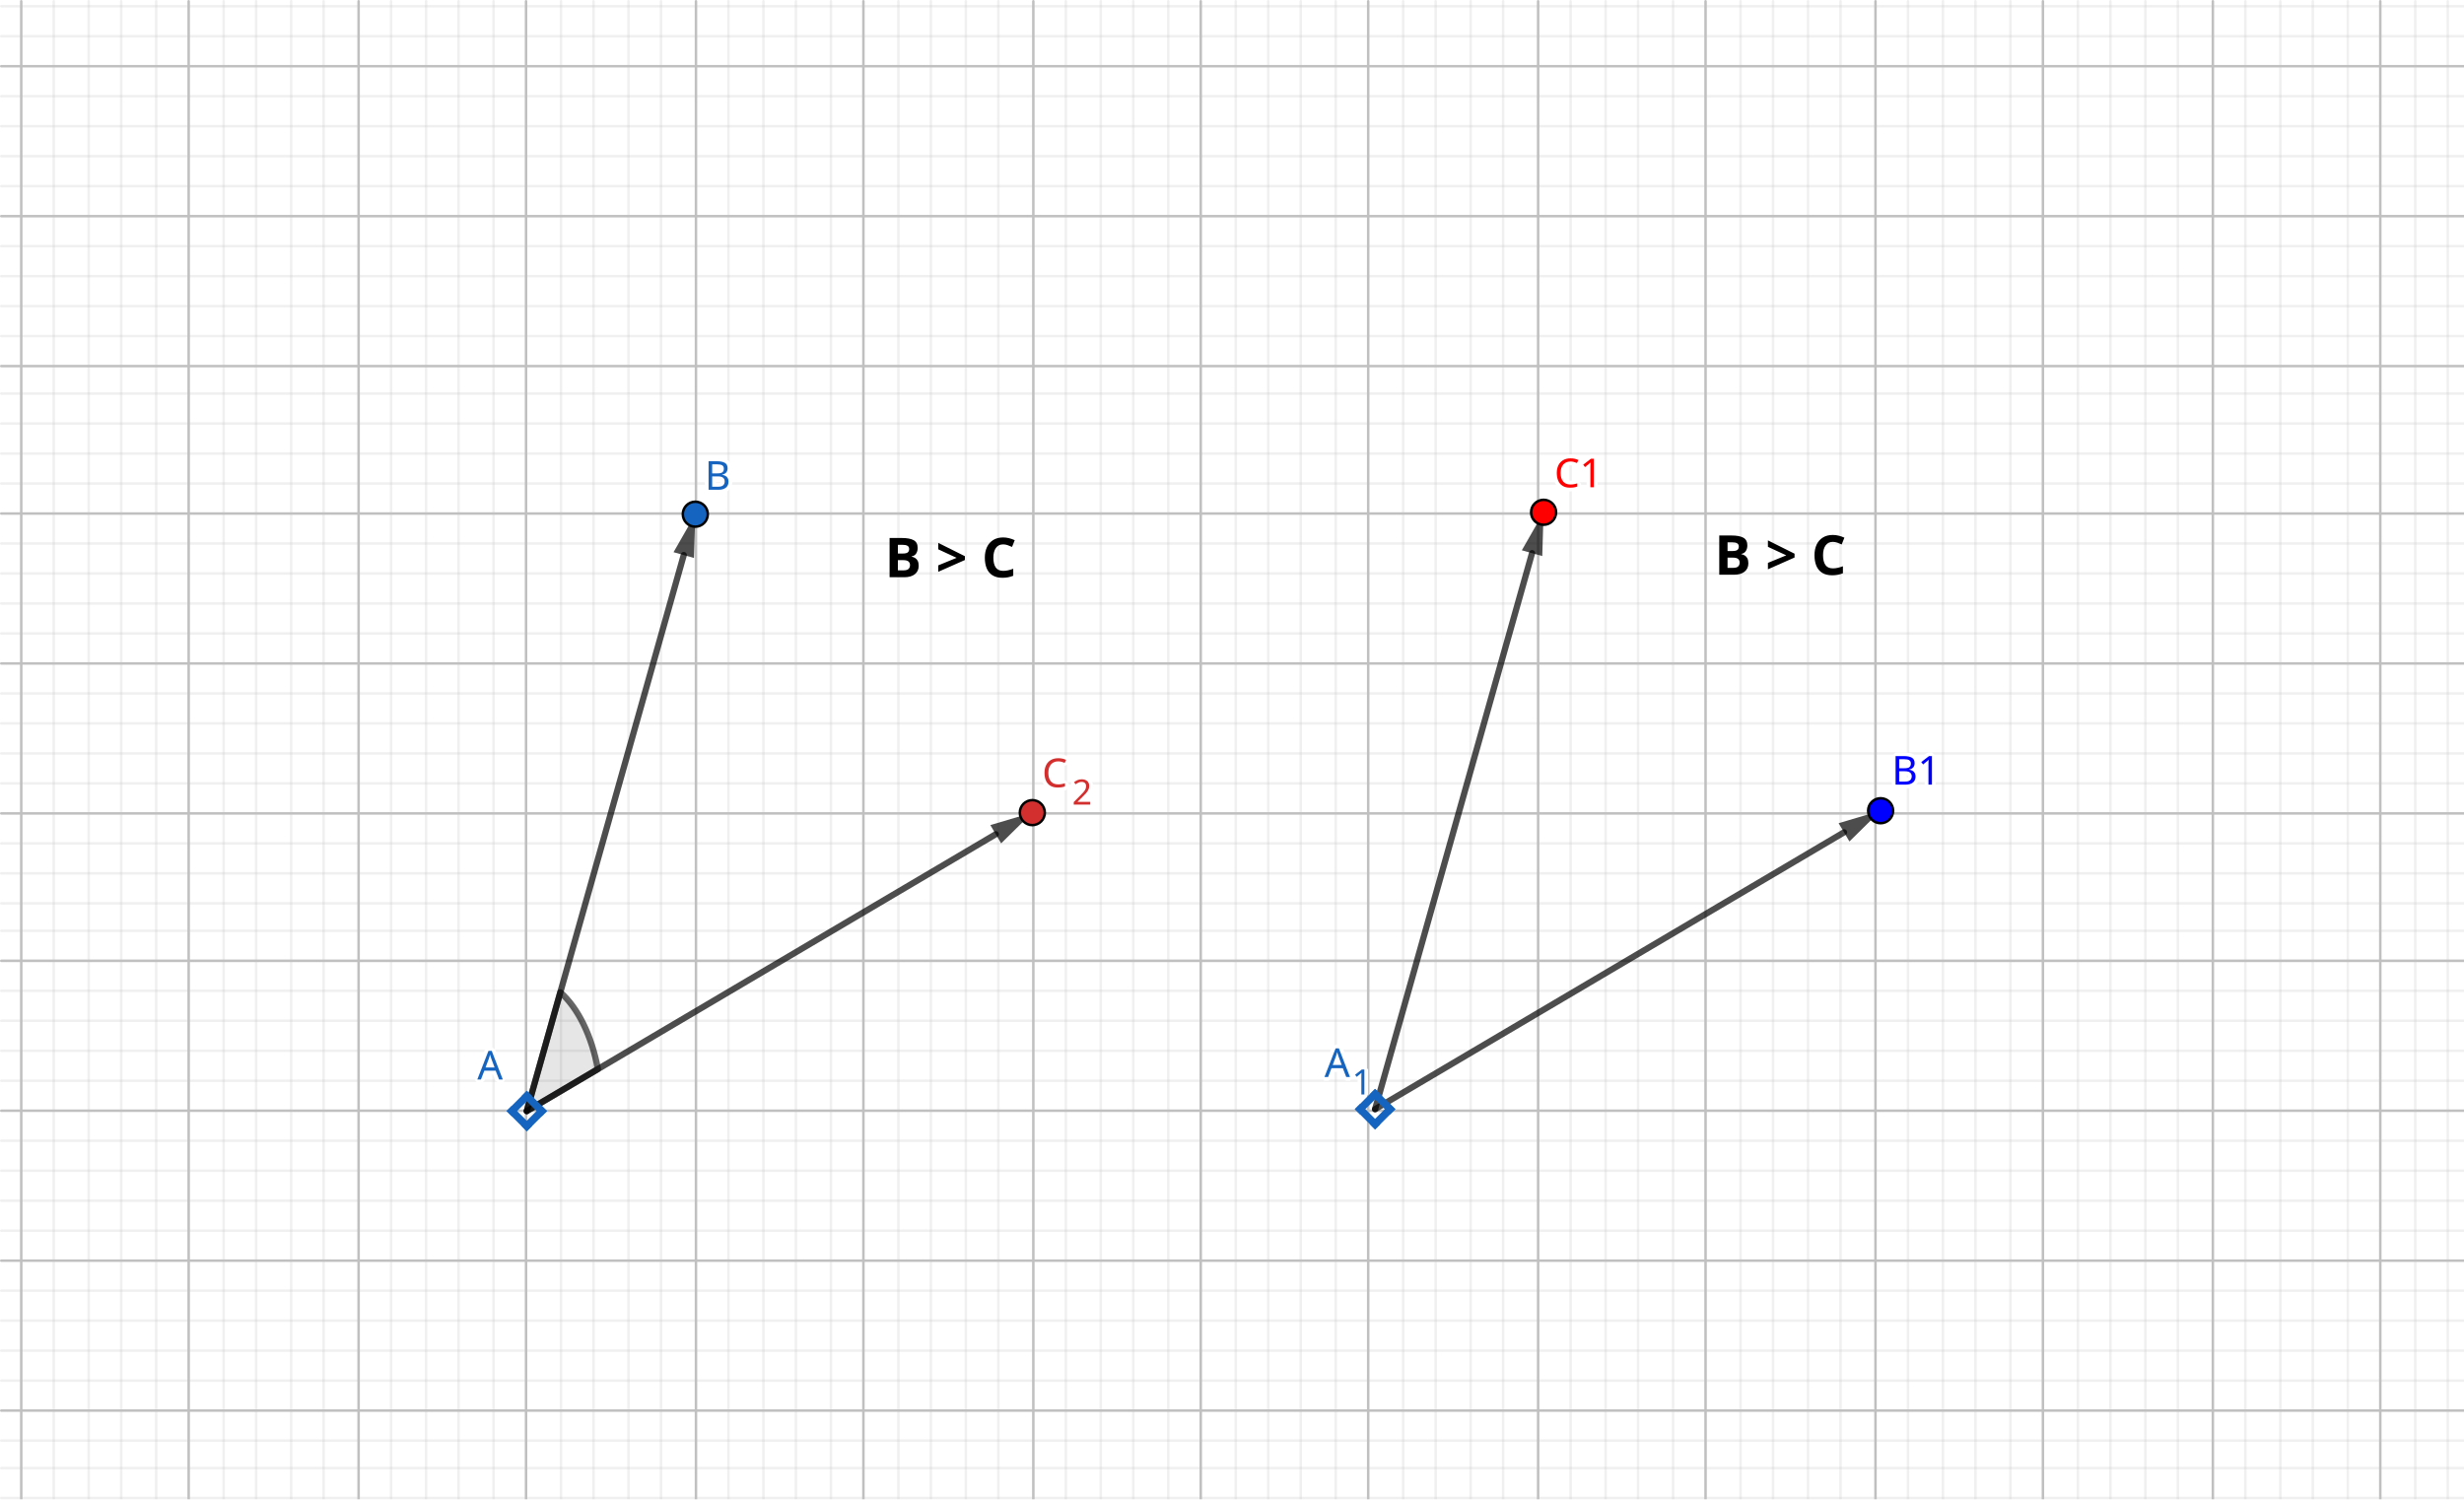
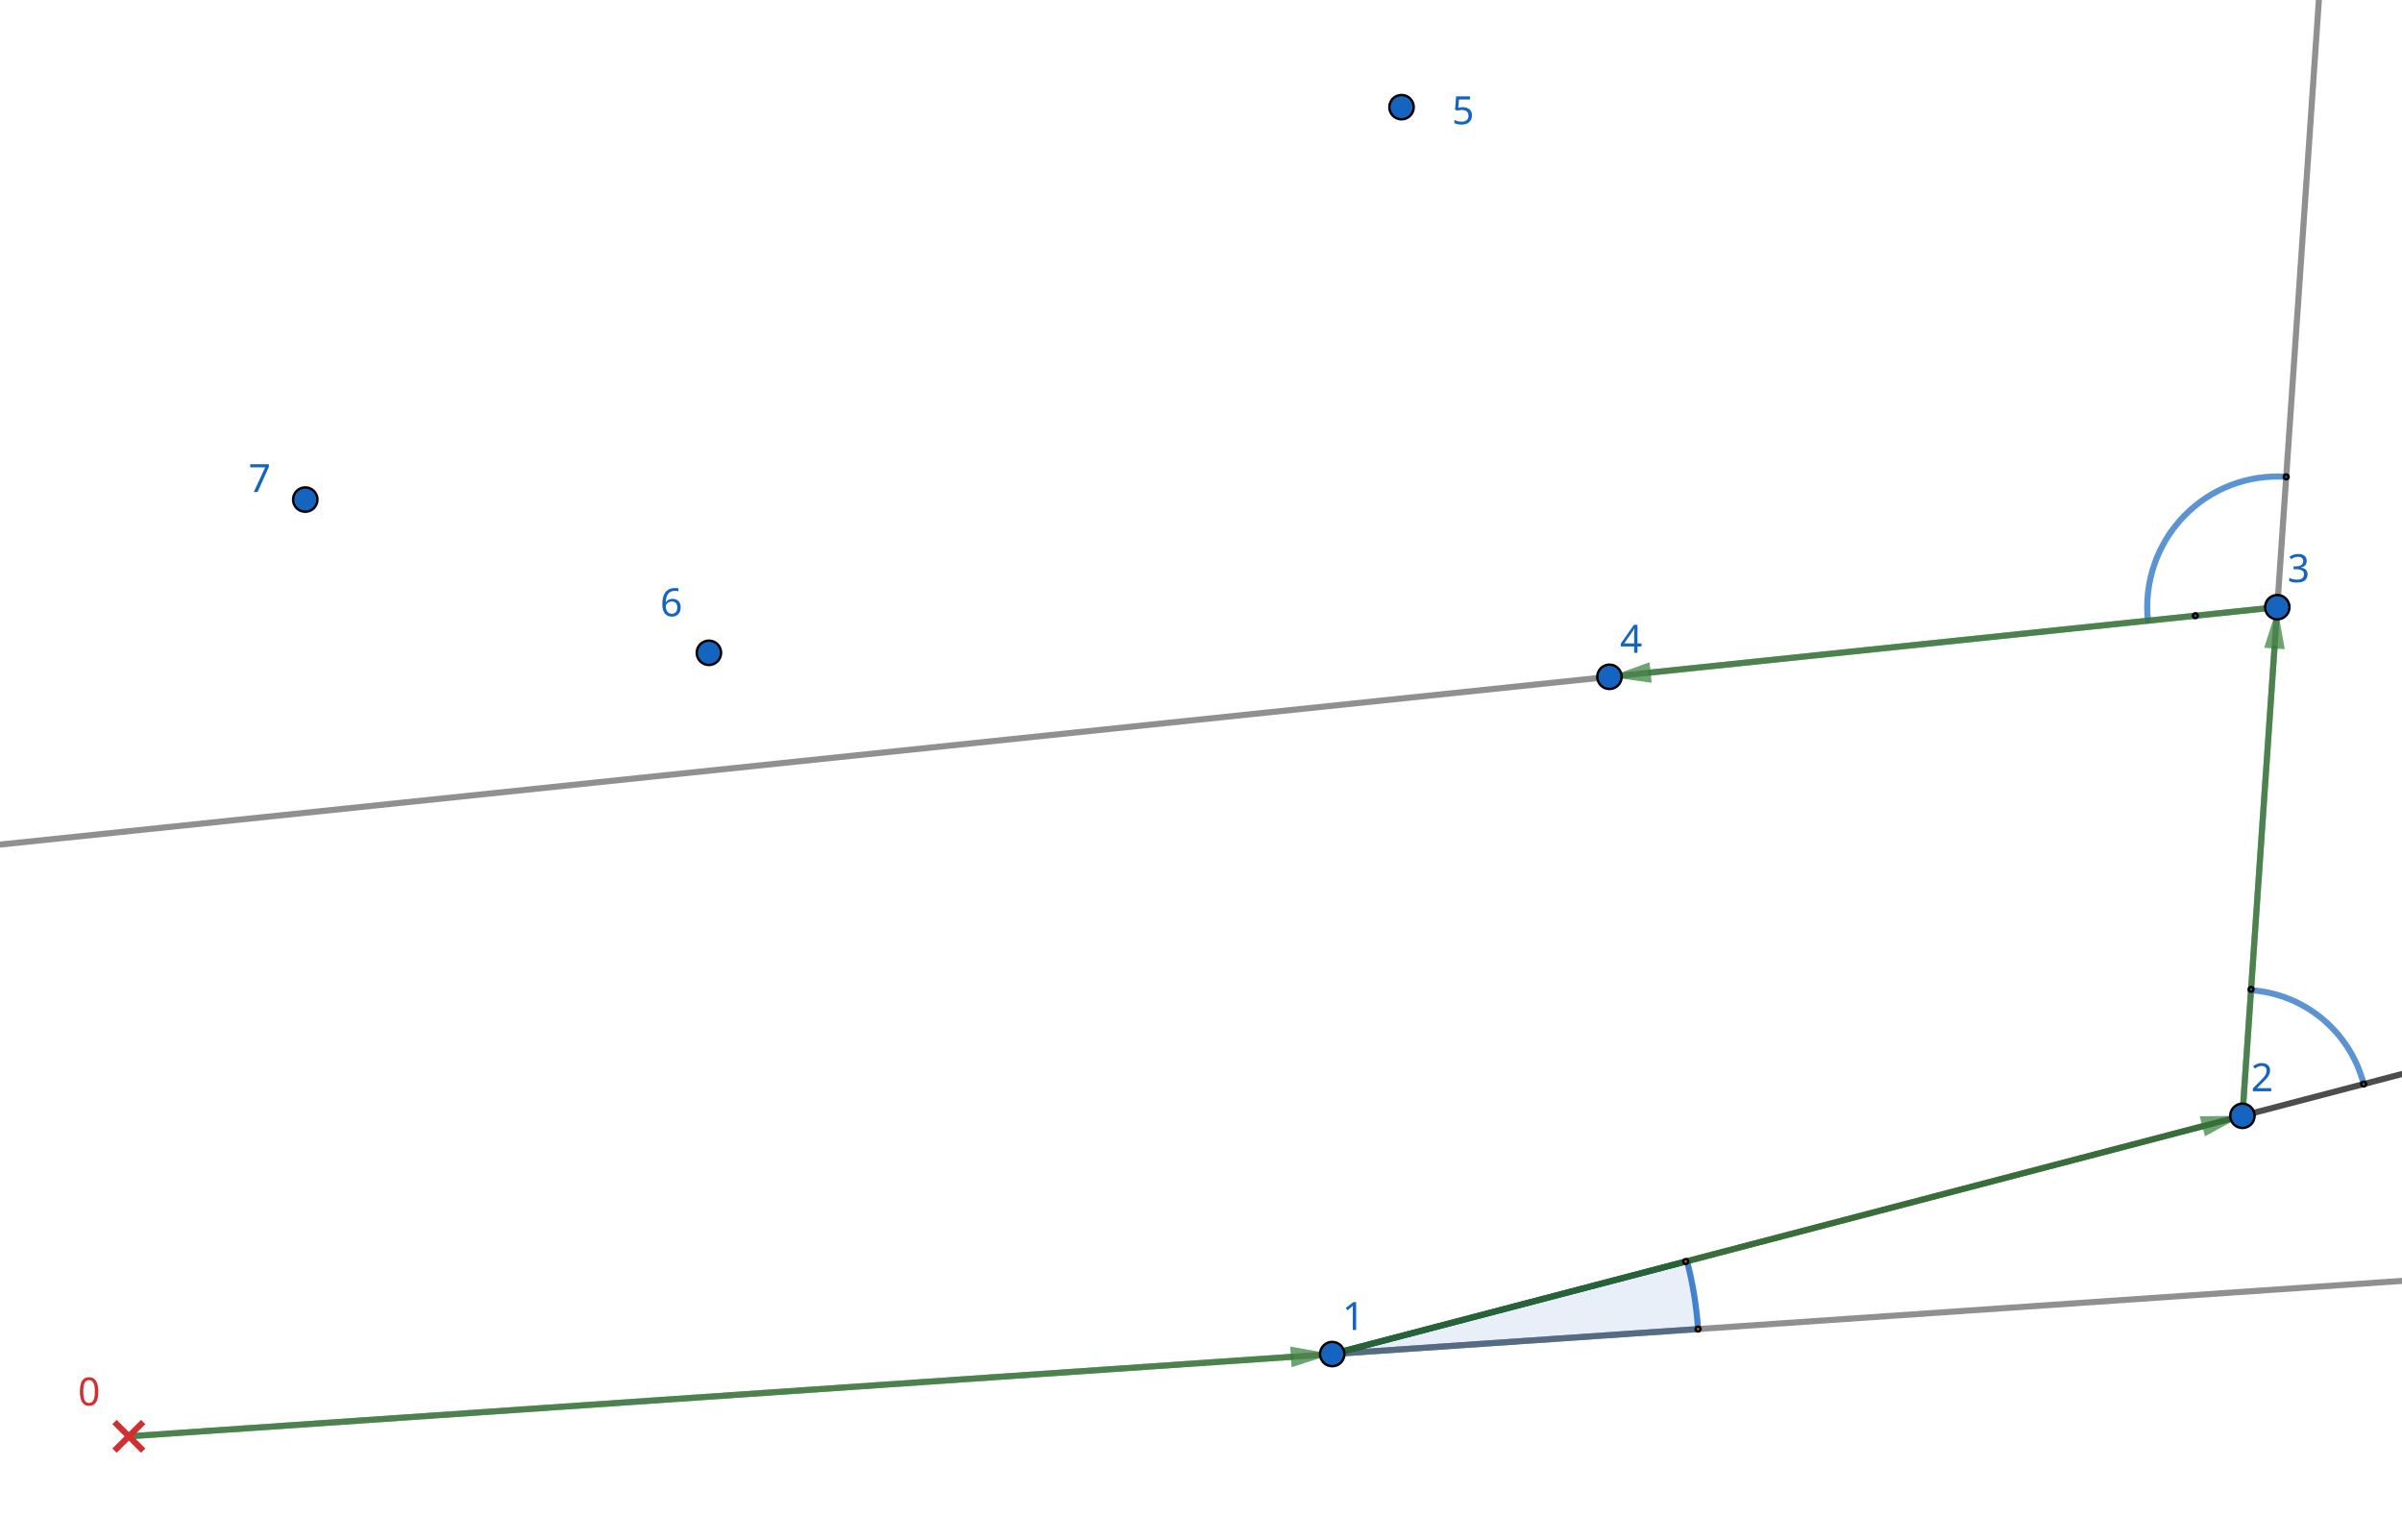
- <svg xmlns="http://www.w3.org/2000/svg" version="1.1" width="986" height="600">
+ <svg xmlns="http://www.w3.org/2000/svg" version="1.1" width="986" height="632">
  <defs>
-     <clipPath id="APGnhPbFeZDv">
-       <path fill="none" stroke="none" d=" M 0 0 L 986 0 L 986 600 L 0 600 L 0 0 Z" />
+     <clipPath id="RMoVTxirpdvO">
+       <path fill="none" stroke="none" d=" M 0 0 L 986 0 L 986 632 L 0 632 L 0 0 Z" />
    </clipPath>
  </defs>
-   <g transform="scale(1,1)" clip-path="url(#APGnhPbFeZDv)">
+   <g transform="scale(1,1)" clip-path="url(#RMoVTxirpdvO)">
    <g>
-       <rect fill="rgb(255,255,255)" stroke="none" x="0" y="0" width="986" height="600" fill-opacity="1" />
-       <path fill="none" stroke="rgb(192,192,192)" paint-order="fill stroke markers" d=" M 8.5 0.5 L 8.5 600.5 M 8.5 0.5 L 8.5 600.5 M 75.5 0.5 L 75.5 600.5 M 143.5 0.5 L 143.5 600.5 M 210.5 0.5 L 210.5 600.5 M 278.5 0.5 L 278.5 600.5 M 345.5 0.5 L 345.5 600.5 M 413.5 0.5 L 413.5 600.5 M 480.5 0.5 L 480.5 600.5 M 547.5 0.5 L 547.5 600.5 M 615.5 0.5 L 615.5 600.5 M 682.5 0.5 L 682.5 600.5 M 750.5 0.5 L 750.5 600.5 M 817.5 0.5 L 817.5 600.5 M 885.5 0.5 L 885.5 600.5 M 952.5 0.5 L 952.5 600.5" stroke-opacity="1" stroke-linecap="round" stroke-linejoin="round" stroke-miterlimit="10" />
-       <path fill="none" stroke="rgb(192,192,192)" paint-order="fill stroke markers" d=" M 21.5 0.5 L 21.5 600.5 M 35.5 0.5 L 35.5 600.5 M 48.5 0.5 L 48.5 600.5 M 62.5 0.5 L 62.5 600.5 M 89.5 0.5 L 89.5 600.5 M 102.5 0.5 L 102.5 600.5 M 116.5 0.5 L 116.5 600.5 M 129.5 0.5 L 129.5 600.5 M 156.5 0.5 L 156.5 600.5 M 170.5 0.5 L 170.5 600.5 M 183.5 0.5 L 183.5 600.5 M 197.5 0.5 L 197.5 600.5 M 224.5 0.5 L 224.5 600.5 M 237.5 0.5 L 237.5 600.5 M 251.5 0.5 L 251.5 600.5 M 264.5 0.5 L 264.5 600.5 M 291.5 0.5 L 291.5 600.5 M 305.5 0.5 L 305.5 600.5 M 318.5 0.5 L 318.5 600.5 M 332.5 0.5 L 332.5 600.5 M 359.5 0.5 L 359.5 600.5 M 372.5 0.5 L 372.5 600.5 M 386.5 0.5 L 386.5 600.5 M 399.5 0.5 L 399.5 600.5 M 426.5 0.5 L 426.5 600.5 M 440.5 0.5 L 440.5 600.5 M 453.5 0.5 L 453.5 600.5 M 467.5 0.5 L 467.5 600.5 M 494.5 0.5 L 494.5 600.5 M 507.5 0.5 L 507.5 600.5 M 520.5 0.5 L 520.5 600.5 M 534.5 0.5 L 534.5 600.5 M 561.5 0.5 L 561.5 600.5 M 574.5 0.5 L 574.5 600.5 M 588.5 0.5 L 588.5 600.5 M 601.5 0.5 L 601.5 600.5 M 628.5 0.5 L 628.5 600.5 M 642.5 0.5 L 642.5 600.5 M 655.5 0.5 L 655.5 600.5 M 669.5 0.5 L 669.5 600.5 M 696.5 0.5 L 696.5 600.5 M 709.5 0.5 L 709.5 600.5 M 723.5 0.5 L 723.5 600.5 M 736.5 0.5 L 736.5 600.5 M 763.5 0.5 L 763.5 600.5 M 777.5 0.5 L 777.5 600.5 M 790.5 0.5 L 790.5 600.5 M 804.5 0.5 L 804.5 600.5 M 831.5 0.5 L 831.5 600.5 M 844.5 0.5 L 844.5 600.5 M 858.5 0.5 L 858.5 600.5 M 871.5 0.5 L 871.5 600.5 M 898.5 0.5 L 898.5 600.5 M 912.5 0.5 L 912.5 600.5 M 925.5 0.5 L 925.5 600.5 M 939.5 0.5 L 939.5 600.5 M 966.5 0.5 L 966.5 600.5 M 979.5 0.5 L 979.5 600.5" stroke-opacity="0.235" stroke-linecap="round" stroke-linejoin="round" stroke-miterlimit="10" />
-       <path fill="none" stroke="rgb(192,192,192)" paint-order="fill stroke markers" d=" M 0.5 26.5 L 986.5 26.5 M 0.5 26.5 L 986.5 26.5 M 0.5 86.5 L 986.5 86.5 M 0.5 146.5 L 986.5 146.5 M 0.5 205.5 L 986.5 205.5 M 0.5 265.5 L 986.5 265.5 M 0.5 325.5 L 986.5 325.5 M 0.5 384.5 L 986.5 384.5 M 0.5 444.5 L 986.5 444.5 M 0.5 504.5 L 986.5 504.5 M 0.5 564.5 L 986.5 564.5" stroke-opacity="1" stroke-linecap="round" stroke-linejoin="round" stroke-miterlimit="10" />
-       <path fill="none" stroke="rgb(192,192,192)" paint-order="fill stroke markers" d=" M 0.5 2.5 L 986.5 2.5 M 0.5 2.5 L 986.5 2.5 M 0.5 14.5 L 986.5 14.5 M 0.5 38.5 L 986.5 38.5 M 0.5 50.5 L 986.5 50.5 M 0.5 62.5 L 986.5 62.5 M 0.5 74.5 L 986.5 74.5 M 0.5 98.5 L 986.5 98.5 M 0.5 110.5 L 986.5 110.5 M 0.5 122.5 L 986.5 122.5 M 0.5 134.5 L 986.5 134.5 M 0.5 157.5 L 986.5 157.5 M 0.5 169.5 L 986.5 169.5 M 0.5 181.5 L 986.5 181.5 M 0.5 193.5 L 986.5 193.5 M 0.5 217.5 L 986.5 217.5 M 0.5 229.5 L 986.5 229.5 M 0.5 241.5 L 986.5 241.5 M 0.5 253.5 L 986.5 253.5 M 0.5 277.5 L 986.5 277.5 M 0.5 289.5 L 986.5 289.5 M 0.5 301.5 L 986.5 301.5 M 0.5 313.5 L 986.5 313.5 M 0.5 337.5 L 986.5 337.5 M 0.5 349.5 L 986.5 349.5 M 0.5 361.5 L 986.5 361.5 M 0.5 372.5 L 986.5 372.5 M 0.5 396.5 L 986.5 396.5 M 0.5 408.5 L 986.5 408.5 M 0.5 420.5 L 986.5 420.5 M 0.5 432.5 L 986.5 432.5 M 0.5 456.5 L 986.5 456.5 M 0.5 468.5 L 986.5 468.5 M 0.5 480.5 L 986.5 480.5 M 0.5 492.5 L 986.5 492.5 M 0.5 516.5 L 986.5 516.5 M 0.5 528.5 L 986.5 528.5 M 0.5 540.5 L 986.5 540.5 M 0.5 552.5 L 986.5 552.5 M 0.5 576.5 L 986.5 576.5 M 0.5 587.5 L 986.5 587.5 M 0.5 599.5 L 986.5 599.5" stroke-opacity="0.235" stroke-linecap="round" stroke-linejoin="round" stroke-miterlimit="10" />
-       <path fill="rgb(0,0,0)" stroke="none" paint-order="stroke fill markers" d=" M 239.262 427.828 C 236.746 414.459 231.334 403.408 224.218 397.106 L 210.801 444.63 Z" fill-opacity="0.098" />
-       <path fill="none" stroke="rgb(0,0,0)" paint-order="fill stroke markers" d=" M 239.262 427.828 C 236.746 414.459 231.334 403.408 224.218 397.106 L 210.801 444.63 Z" stroke-opacity="0.6" stroke-linecap="round" stroke-linejoin="round" stroke-miterlimit="10" stroke-width="2.5" />
-       <path fill="none" stroke="rgb(0,0,0)" paint-order="fill stroke markers" d=" M 210.801 444.63 L 273.615 222.131" stroke-opacity="0.698" stroke-linecap="round" stroke-linejoin="round" stroke-miterlimit="10" stroke-width="2.5" />
-       <path fill="rgb(0,0,0)" stroke="none" paint-order="stroke fill markers" fill-rule="evenodd" d=" M 278.234 205.771 L 277.705 223.286 L 269.525 220.977 Z" fill-opacity="0.698" />
-       <path fill="none" stroke="rgb(0,0,0)" paint-order="fill stroke markers" d=" M 210.801 444.63 L 398.459 333.843" stroke-opacity="0.698" stroke-linecap="round" stroke-linejoin="round" stroke-miterlimit="10" stroke-width="2.5" />
-       <path fill="rgb(0,0,0)" stroke="none" paint-order="stroke fill markers" fill-rule="evenodd" d=" M 413.099 325.2 L 400.62 337.503 L 396.299 330.183 Z" fill-opacity="0.698" />
-       <path fill="none" stroke="rgb(0,0,0)" paint-order="fill stroke markers" d=" M 550.253 443.869 L 613.066 221.371" stroke-opacity="0.698" stroke-linecap="round" stroke-linejoin="round" stroke-miterlimit="10" stroke-width="2.5" />
-       <path fill="rgb(0,0,0)" stroke="none" paint-order="stroke fill markers" fill-rule="evenodd" d=" M 617.685 205.01 L 617.156 222.525 L 608.976 220.216 Z" fill-opacity="0.698" />
-       <path fill="none" stroke="rgb(0,0,0)" paint-order="fill stroke markers" d=" M 550.253 443.869 L 737.911 333.082" stroke-opacity="0.698" stroke-linecap="round" stroke-linejoin="round" stroke-miterlimit="10" stroke-width="2.5" />
-       <path fill="rgb(0,0,0)" stroke="none" paint-order="stroke fill markers" fill-rule="evenodd" d=" M 752.55 324.44 L 740.071 336.742 L 735.75 329.422 Z" fill-opacity="0.698" />
-       <path fill="none" stroke="rgb(21,101,192)" paint-order="fill stroke markers" d=" M 210.801 438.63 L 204.801 444.63" stroke-opacity="1" stroke-linecap="square" stroke-miterlimit="10" stroke-width="3" />
-       <path fill="none" stroke="rgb(21,101,192)" paint-order="fill stroke markers" d=" M 204.801 444.63 L 210.801 450.63" stroke-opacity="1" stroke-linecap="square" stroke-miterlimit="10" stroke-width="3" />
-       <path fill="none" stroke="rgb(21,101,192)" paint-order="fill stroke markers" d=" M 210.801 450.63 L 216.801 444.63" stroke-opacity="1" stroke-linecap="square" stroke-miterlimit="10" stroke-width="3" />
-       <path fill="none" stroke="rgb(21,101,192)" paint-order="fill stroke markers" d=" M 216.801 444.63 L 210.801 438.63" stroke-opacity="1" stroke-linecap="square" stroke-miterlimit="10" stroke-width="3" />
-       <text fill="rgb(21,101,192)" stroke="none" font-family="geogebra-sans-serif, sans-serif" font-size="16px" font-style="normal" font-weight="normal" text-decoration="normal" x="191" y="432" text-anchor="start" dominant-baseline="alphabetic" fill-opacity="1">A</text>
-       <text fill="none" stroke="rgb(255,255,255)" font-family="geogebra-sans-serif, sans-serif" font-size="16px" font-style="normal" font-weight="normal" text-decoration="normal" x="191" y="432" text-anchor="start" dominant-baseline="alphabetic" stroke-opacity="1" stroke-linejoin="bevel" stroke-miterlimit="10" stroke-width="3">A</text>
-       <text fill="rgb(21,101,192)" stroke="none" font-family="geogebra-sans-serif, sans-serif" font-size="16px" font-style="normal" font-weight="normal" text-decoration="normal" x="191" y="432" text-anchor="start" dominant-baseline="alphabetic" fill-opacity="1">A</text>
-       <path fill="rgb(21,101,192)" stroke="none" paint-order="stroke fill markers" d=" M 283.234 205.771 C 283.234 208.532 280.995 210.771 278.234 210.771 C 275.472 210.771 273.234 208.532 273.234 205.771 C 273.234 203.009 275.472 200.771 278.234 200.771 C 280.995 200.771 283.234 203.009 283.234 205.771 Z" fill-opacity="1" />
-       <path fill="none" stroke="rgb(0,0,0)" paint-order="fill stroke markers" d=" M 283.234 205.771 C 283.234 208.532 280.995 210.771 278.234 210.771 C 275.472 210.771 273.234 208.532 273.234 205.771 C 273.234 203.009 275.472 200.771 278.234 200.771 C 280.995 200.771 283.234 203.009 283.234 205.771 Z" stroke-opacity="1" stroke-linecap="round" stroke-linejoin="round" stroke-miterlimit="10" />
-       <text fill="rgb(21,101,192)" stroke="none" font-family="geogebra-sans-serif, sans-serif" font-size="16px" font-style="normal" font-weight="normal" text-decoration="normal" x="282" y="196" text-anchor="start" dominant-baseline="alphabetic" fill-opacity="1">B</text>
-       <text fill="none" stroke="rgb(255,255,255)" font-family="geogebra-sans-serif, sans-serif" font-size="16px" font-style="normal" font-weight="normal" text-decoration="normal" x="282" y="196" text-anchor="start" dominant-baseline="alphabetic" stroke-opacity="1" stroke-linejoin="bevel" stroke-miterlimit="10" stroke-width="3">B</text>
-       <text fill="rgb(21,101,192)" stroke="none" font-family="geogebra-sans-serif, sans-serif" font-size="16px" font-style="normal" font-weight="normal" text-decoration="normal" x="282" y="196" text-anchor="start" dominant-baseline="alphabetic" fill-opacity="1">B</text>
-       <path fill="rgb(211,47,47)" stroke="none" paint-order="stroke fill markers" d=" M 418.099 325.2 C 418.099 327.962 415.86 330.2 413.099 330.2 C 410.337 330.2 408.099 327.962 408.099 325.2 C 408.099 322.439 410.337 320.2 413.099 320.2 C 415.86 320.2 418.099 322.439 418.099 325.2 Z" fill-opacity="1" />
-       <path fill="none" stroke="rgb(0,0,0)" paint-order="fill stroke markers" d=" M 418.099 325.2 C 418.099 327.962 415.86 330.2 413.099 330.2 C 410.337 330.2 408.099 327.962 408.099 325.2 C 408.099 322.439 410.337 320.2 413.099 320.2 C 415.86 320.2 418.099 322.439 418.099 325.2 Z" stroke-opacity="1" stroke-linecap="round" stroke-linejoin="round" stroke-miterlimit="10" />
-       <text fill="rgb(211,47,47)" stroke="none" font-family="geogebra-sans-serif, sans-serif" font-size="16px" font-style="normal" font-weight="normal" text-decoration="normal" x="417" y="315" text-anchor="start" dominant-baseline="alphabetic" fill-opacity="1">C</text>
-       <text fill="none" stroke="rgb(255,255,255)" font-family="geogebra-sans-serif, sans-serif" font-size="16px" font-style="normal" font-weight="normal" text-decoration="normal" x="417" y="315" text-anchor="start" dominant-baseline="alphabetic" stroke-opacity="1" stroke-linejoin="bevel" stroke-miterlimit="10" stroke-width="3">C</text>
-       <text fill="rgb(211,47,47)" stroke="none" font-family="geogebra-sans-serif, sans-serif" font-size="16px" font-style="normal" font-weight="normal" text-decoration="normal" x="417" y="315" text-anchor="start" dominant-baseline="alphabetic" fill-opacity="1">C</text>
-       <text fill="rgb(211,47,47)" stroke="none" font-family="geogebra-sans-serif, sans-serif" font-size="14px" font-style="normal" font-weight="normal" text-decoration="normal" x="429" y="322" text-anchor="start" dominant-baseline="alphabetic" fill-opacity="1">2</text>
-       <text fill="none" stroke="rgb(255,255,255)" font-family="geogebra-sans-serif, sans-serif" font-size="14px" font-style="normal" font-weight="normal" text-decoration="normal" x="429" y="322" text-anchor="start" dominant-baseline="alphabetic" stroke-opacity="1" stroke-linejoin="bevel" stroke-miterlimit="10" stroke-width="3">2</text>
-       <text fill="rgb(211,47,47)" stroke="none" font-family="geogebra-sans-serif, sans-serif" font-size="14px" font-style="normal" font-weight="normal" text-decoration="normal" x="429" y="322" text-anchor="start" dominant-baseline="alphabetic" fill-opacity="1">2</text>
-       <path fill="none" stroke="rgb(21,101,192)" paint-order="fill stroke markers" d=" M 550.253 437.869 L 544.253 443.869" stroke-opacity="1" stroke-linecap="square" stroke-miterlimit="10" stroke-width="3" />
-       <path fill="none" stroke="rgb(21,101,192)" paint-order="fill stroke markers" d=" M 544.253 443.869 L 550.253 449.869" stroke-opacity="1" stroke-linecap="square" stroke-miterlimit="10" stroke-width="3" />
-       <path fill="none" stroke="rgb(21,101,192)" paint-order="fill stroke markers" d=" M 550.253 449.869 L 556.253 443.869" stroke-opacity="1" stroke-linecap="square" stroke-miterlimit="10" stroke-width="3" />
-       <path fill="none" stroke="rgb(21,101,192)" paint-order="fill stroke markers" d=" M 556.253 443.869 L 550.253 437.869" stroke-opacity="1" stroke-linecap="square" stroke-miterlimit="10" stroke-width="3" />
-       <text fill="rgb(21,101,192)" stroke="none" font-family="geogebra-sans-serif, sans-serif" font-size="16px" font-style="normal" font-weight="normal" text-decoration="normal" x="530" y="431" text-anchor="start" dominant-baseline="alphabetic" fill-opacity="1">A</text>
-       <text fill="none" stroke="rgb(255,255,255)" font-family="geogebra-sans-serif, sans-serif" font-size="16px" font-style="normal" font-weight="normal" text-decoration="normal" x="530" y="431" text-anchor="start" dominant-baseline="alphabetic" stroke-opacity="1" stroke-linejoin="bevel" stroke-miterlimit="10" stroke-width="3">A</text>
-       <text fill="rgb(21,101,192)" stroke="none" font-family="geogebra-sans-serif, sans-serif" font-size="16px" font-style="normal" font-weight="normal" text-decoration="normal" x="530" y="431" text-anchor="start" dominant-baseline="alphabetic" fill-opacity="1">A</text>
-       <text fill="rgb(21,101,192)" stroke="none" font-family="geogebra-sans-serif, sans-serif" font-size="14px" font-style="normal" font-weight="normal" text-decoration="normal" x="541" y="438" text-anchor="start" dominant-baseline="alphabetic" fill-opacity="1">1</text>
-       <text fill="none" stroke="rgb(255,255,255)" font-family="geogebra-sans-serif, sans-serif" font-size="14px" font-style="normal" font-weight="normal" text-decoration="normal" x="541" y="438" text-anchor="start" dominant-baseline="alphabetic" stroke-opacity="1" stroke-linejoin="bevel" stroke-miterlimit="10" stroke-width="3">1</text>
-       <text fill="rgb(21,101,192)" stroke="none" font-family="geogebra-sans-serif, sans-serif" font-size="14px" font-style="normal" font-weight="normal" text-decoration="normal" x="541" y="438" text-anchor="start" dominant-baseline="alphabetic" fill-opacity="1">1</text>
-       <path fill="rgb(255,0,0)" stroke="none" paint-order="stroke fill markers" d=" M 622.685 205.01 C 622.685 207.772 620.447 210.01 617.685 210.01 C 614.924 210.01 612.685 207.772 612.685 205.01 C 612.685 202.249 614.924 200.01 617.685 200.01 C 620.447 200.01 622.685 202.249 622.685 205.01 Z" fill-opacity="1" />
-       <path fill="none" stroke="rgb(0,0,0)" paint-order="fill stroke markers" d=" M 622.685 205.01 C 622.685 207.772 620.447 210.01 617.685 210.01 C 614.924 210.01 612.685 207.772 612.685 205.01 C 612.685 202.249 614.924 200.01 617.685 200.01 C 620.447 200.01 622.685 202.249 622.685 205.01 Z" stroke-opacity="1" stroke-linecap="round" stroke-linejoin="round" stroke-miterlimit="10" />
-       <text fill="rgb(255,0,0)" stroke="none" font-family="geogebra-sans-serif, sans-serif" font-size="16px" font-style="normal" font-weight="normal" text-decoration="normal" x="622" y="195" text-anchor="start" dominant-baseline="alphabetic" fill-opacity="1">C1</text>
-       <text fill="none" stroke="rgb(255,255,255)" font-family="geogebra-sans-serif, sans-serif" font-size="16px" font-style="normal" font-weight="normal" text-decoration="normal" x="622" y="195" text-anchor="start" dominant-baseline="alphabetic" stroke-opacity="1" stroke-linejoin="bevel" stroke-miterlimit="10" stroke-width="3">C1</text>
-       <text fill="rgb(255,0,0)" stroke="none" font-family="geogebra-sans-serif, sans-serif" font-size="16px" font-style="normal" font-weight="normal" text-decoration="normal" x="622" y="195" text-anchor="start" dominant-baseline="alphabetic" fill-opacity="1">C1</text>
-       <path fill="rgb(0,0,255)" stroke="none" paint-order="stroke fill markers" d=" M 757.55 324.44 C 757.55 327.201 755.311 329.44 752.55 329.44 C 749.789 329.44 747.55 327.201 747.55 324.44 C 747.55 321.678 749.789 319.44 752.55 319.44 C 755.311 319.44 757.55 321.678 757.55 324.44 Z" fill-opacity="1" />
-       <path fill="none" stroke="rgb(0,0,0)" paint-order="fill stroke markers" d=" M 757.55 324.44 C 757.55 327.201 755.311 329.44 752.55 329.44 C 749.789 329.44 747.55 327.201 747.55 324.44 C 747.55 321.678 749.789 319.44 752.55 319.44 C 755.311 319.44 757.55 321.678 757.55 324.44 Z" stroke-opacity="1" stroke-linecap="round" stroke-linejoin="round" stroke-miterlimit="10" />
-       <text fill="rgb(0,0,255)" stroke="none" font-family="geogebra-sans-serif, sans-serif" font-size="16px" font-style="normal" font-weight="normal" text-decoration="normal" x="757" y="314" text-anchor="start" dominant-baseline="alphabetic" fill-opacity="1">B1</text>
-       <text fill="none" stroke="rgb(255,255,255)" font-family="geogebra-sans-serif, sans-serif" font-size="16px" font-style="normal" font-weight="normal" text-decoration="normal" x="757" y="314" text-anchor="start" dominant-baseline="alphabetic" stroke-opacity="1" stroke-linejoin="bevel" stroke-miterlimit="10" stroke-width="3">B1</text>
-       <text fill="rgb(0,0,255)" stroke="none" font-family="geogebra-sans-serif, sans-serif" font-size="16px" font-style="normal" font-weight="normal" text-decoration="normal" x="757" y="314" text-anchor="start" dominant-baseline="alphabetic" fill-opacity="1">B1</text>
-       <text fill="rgb(0,0,0)" stroke="none" font-family="geogebra-sans-serif, sans-serif" font-size="22px" font-style="normal" font-weight="bold" text-decoration="normal" x="686" y="230" text-anchor="start" dominant-baseline="alphabetic" fill-opacity="1">B &gt; C</text>
-       <text fill="rgb(0,0,0)" stroke="none" font-family="geogebra-sans-serif, sans-serif" font-size="22px" font-style="normal" font-weight="bold" text-decoration="normal" x="354" y="231" text-anchor="start" dominant-baseline="alphabetic" fill-opacity="1">B &gt; C</text>
+       <rect fill="rgb(255,255,255)" stroke="none" x="0" y="0" width="986" height="632" fill-opacity="1" />
+       <path fill="rgb(21,101,192)" stroke="none" paint-order="stroke fill markers" d=" M 697.042 545.618 C 696.404 536.209 694.893 526.881 692.526 517.755 L 546.865 555.887 Z" fill-opacity="0.098" />
+       <path fill="none" stroke="rgb(21,101,192)" paint-order="fill stroke markers" d=" M 697.042 545.618 C 696.404 536.209 694.893 526.881 692.526 517.755 L 546.865 555.887 Z" stroke-opacity="0.8" stroke-linecap="round" stroke-linejoin="round" stroke-miterlimit="10" stroke-width="2.5" />
+       <path fill="none" stroke="rgb(21,101,192)" paint-order="fill stroke markers" d=" M 970.271 445.045 C 964.697 423.553 946.08 408.042 924.027 406.517" stroke-opacity="0.698" stroke-linecap="round" stroke-linejoin="round" stroke-miterlimit="10" stroke-width="2.5" />
+       <path fill="none" stroke="rgb(21,101,192)" paint-order="fill stroke markers" d=" M 938.467 195.756 C 922.746 194.668 907.349 200.615 896.4 212.003 C 885.452 223.392 880.07 239.058 881.697 254.807" stroke-opacity="0.698" stroke-linecap="round" stroke-linejoin="round" stroke-miterlimit="10" stroke-width="2.5" />
+       <path fill="none" stroke="rgb(97,97,97)" paint-order="fill stroke markers" d=" M 52.894 589.667 L 986 525.857" stroke-opacity="0.698" stroke-linecap="round" stroke-linejoin="round" stroke-miterlimit="10" stroke-width="2.5" />
+       <path fill="none" stroke="rgb(0,0,0)" paint-order="fill stroke markers" d=" M 546.865 555.887 L 986 440.927" stroke-opacity="0.698" stroke-linecap="round" stroke-linejoin="round" stroke-miterlimit="10" stroke-width="2.5" />
+       <path fill="none" stroke="rgb(97,97,97)" paint-order="fill stroke markers" d=" M 920.494 458.076 L 951.88 5.684341886080802e-14" stroke-opacity="0.698" stroke-linecap="round" stroke-linejoin="round" stroke-miterlimit="10" stroke-width="2.5" />
+       <path fill="none" stroke="rgb(97,97,97)" paint-order="fill stroke markers" d=" M 934.801 249.27 L 0 346.736" stroke-opacity="0.698" stroke-linecap="round" stroke-linejoin="round" stroke-miterlimit="10" stroke-width="2.5" />
+       <path fill="none" stroke="rgb(46,125,50)" paint-order="fill stroke markers" d=" M 52.894 589.667 L 529.905 557.047" stroke-opacity="0.698" stroke-linecap="round" stroke-linejoin="round" stroke-miterlimit="10" stroke-width="2.5" />
+       <path fill="rgb(46,125,50)" stroke="none" paint-order="stroke fill markers" fill-rule="evenodd" d=" M 546.865 555.887 L 530.195 561.287 L 529.615 552.807 Z" fill-opacity="0.698" />
+       <path fill="none" stroke="rgb(46,125,50)" paint-order="fill stroke markers" d=" M 546.865 555.887 L 904.049 462.381" stroke-opacity="0.698" stroke-linecap="round" stroke-linejoin="round" stroke-miterlimit="10" stroke-width="2.5" />
+       <path fill="rgb(46,125,50)" stroke="none" paint-order="stroke fill markers" fill-rule="evenodd" d=" M 920.494 458.076 L 905.125 466.493 L 902.972 458.27 Z" fill-opacity="0.698" />
+       <path fill="none" stroke="rgb(46,125,50)" paint-order="fill stroke markers" d=" M 920.494 458.076 L 933.639 266.231" stroke-opacity="0.698" stroke-linecap="round" stroke-linejoin="round" stroke-miterlimit="10" stroke-width="2.5" />
+       <path fill="rgb(46,125,50)" stroke="none" paint-order="stroke fill markers" fill-rule="evenodd" d=" M 934.801 249.27 L 937.879 266.521 L 929.399 265.94 Z" fill-opacity="0.698" />
+       <path fill="none" stroke="rgb(46,125,50)" paint-order="fill stroke markers" d=" M 934.801 249.27 L 677.568 276.09" stroke-opacity="0.698" stroke-linecap="round" stroke-linejoin="round" stroke-miterlimit="10" stroke-width="2.5" />
+       <path fill="rgb(46,125,50)" stroke="none" paint-order="stroke fill markers" fill-rule="evenodd" d=" M 660.66 277.853 L 677.127 271.863 L 678.009 280.317 Z" fill-opacity="0.698" />
+       <path fill="rgb(21,101,192)" stroke="none" paint-order="stroke fill markers" d=" M 296 268 C 296 270.761 293.761 273 291 273 C 288.239 273 286 270.761 286 268 C 286 265.239 288.239 263 291 263 C 293.761 263 296 265.239 296 268 Z" fill-opacity="1" />
+       <path fill="none" stroke="rgb(0,0,0)" paint-order="fill stroke markers" d=" M 296 268 C 296 270.761 293.761 273 291 273 C 288.239 273 286 270.761 286 268 C 286 265.239 288.239 263 291 263 C 293.761 263 296 265.239 296 268 Z" stroke-opacity="1" stroke-linecap="round" stroke-linejoin="round" stroke-miterlimit="10" />
+       <text fill="rgb(21,101,192)" stroke="none" font-family="geogebra-sans-serif, sans-serif" font-size="16px" font-style="normal" font-weight="normal" text-decoration="normal" x="271" y="253" text-anchor="start" dominant-baseline="alphabetic" fill-opacity="1">6</text>
+       <text fill="none" stroke="rgb(255,255,255)" font-family="geogebra-sans-serif, sans-serif" font-size="16px" font-style="normal" font-weight="normal" text-decoration="normal" x="271" y="253" text-anchor="start" dominant-baseline="alphabetic" stroke-opacity="1" stroke-linejoin="bevel" stroke-miterlimit="10" stroke-width="3">6</text>
+       <text fill="rgb(21,101,192)" stroke="none" font-family="geogebra-sans-serif, sans-serif" font-size="16px" font-style="normal" font-weight="normal" text-decoration="normal" x="271" y="253" text-anchor="start" dominant-baseline="alphabetic" fill-opacity="1">6</text>
+       <path fill="rgb(21,101,192)" stroke="none" paint-order="stroke fill markers" d=" M 580.314 43.993 C 580.314 46.754 578.075 48.993 575.314 48.993 C 572.553 48.993 570.314 46.754 570.314 43.993 C 570.314 41.232 572.553 38.993 575.314 38.993 C 578.075 38.993 580.314 41.232 580.314 43.993 Z" fill-opacity="1" />
+       <path fill="none" stroke="rgb(0,0,0)" paint-order="fill stroke markers" d=" M 580.314 43.993 C 580.314 46.754 578.075 48.993 575.314 48.993 C 572.553 48.993 570.314 46.754 570.314 43.993 C 570.314 41.232 572.553 38.993 575.314 38.993 C 578.075 38.993 580.314 41.232 580.314 43.993 Z" stroke-opacity="1" stroke-linecap="round" stroke-linejoin="round" stroke-miterlimit="10" />
+       <text fill="rgb(21,101,192)" stroke="none" font-family="geogebra-sans-serif, sans-serif" font-size="16px" font-style="normal" font-weight="normal" text-decoration="normal" x="596" y="51" text-anchor="start" dominant-baseline="alphabetic" fill-opacity="1">5</text>
+       <text fill="none" stroke="rgb(255,255,255)" font-family="geogebra-sans-serif, sans-serif" font-size="16px" font-style="normal" font-weight="normal" text-decoration="normal" x="596" y="51" text-anchor="start" dominant-baseline="alphabetic" stroke-opacity="1" stroke-linejoin="bevel" stroke-miterlimit="10" stroke-width="3">5</text>
+       <text fill="rgb(21,101,192)" stroke="none" font-family="geogebra-sans-serif, sans-serif" font-size="16px" font-style="normal" font-weight="normal" text-decoration="normal" x="596" y="51" text-anchor="start" dominant-baseline="alphabetic" fill-opacity="1">5</text>
+       <path fill="rgb(21,101,192)" stroke="none" paint-order="stroke fill markers" d=" M 665.66 277.853 C 665.66 280.615 663.421 282.853 660.66 282.853 C 657.898 282.853 655.66 280.615 655.66 277.853 C 655.66 275.092 657.898 272.853 660.66 272.853 C 663.421 272.853 665.66 275.092 665.66 277.853 Z" fill-opacity="1" />
+       <path fill="none" stroke="rgb(0,0,0)" paint-order="fill stroke markers" d=" M 665.66 277.853 C 665.66 280.615 663.421 282.853 660.66 282.853 C 657.898 282.853 655.66 280.615 655.66 277.853 C 655.66 275.092 657.898 272.853 660.66 272.853 C 663.421 272.853 665.66 275.092 665.66 277.853 Z" stroke-opacity="1" stroke-linecap="round" stroke-linejoin="round" stroke-miterlimit="10" />
+       <text fill="rgb(21,101,192)" stroke="none" font-family="geogebra-sans-serif, sans-serif" font-size="16px" font-style="normal" font-weight="normal" text-decoration="normal" x="665" y="268" text-anchor="start" dominant-baseline="alphabetic" fill-opacity="1">4</text>
+       <text fill="none" stroke="rgb(255,255,255)" font-family="geogebra-sans-serif, sans-serif" font-size="16px" font-style="normal" font-weight="normal" text-decoration="normal" x="665" y="268" text-anchor="start" dominant-baseline="alphabetic" stroke-opacity="1" stroke-linejoin="bevel" stroke-miterlimit="10" stroke-width="3">4</text>
+       <text fill="rgb(21,101,192)" stroke="none" font-family="geogebra-sans-serif, sans-serif" font-size="16px" font-style="normal" font-weight="normal" text-decoration="normal" x="665" y="268" text-anchor="start" dominant-baseline="alphabetic" fill-opacity="1">4</text>
+       <path fill="rgb(21,101,192)" stroke="none" paint-order="stroke fill markers" d=" M 925.494 458.076 C 925.494 460.837 923.256 463.076 920.494 463.076 C 917.733 463.076 915.494 460.837 915.494 458.076 C 915.494 455.315 917.733 453.076 920.494 453.076 C 923.256 453.076 925.494 455.315 925.494 458.076 Z" fill-opacity="1" />
+       <path fill="none" stroke="rgb(0,0,0)" paint-order="fill stroke markers" d=" M 925.494 458.076 C 925.494 460.837 923.256 463.076 920.494 463.076 C 917.733 463.076 915.494 460.837 915.494 458.076 C 915.494 455.315 917.733 453.076 920.494 453.076 C 923.256 453.076 925.494 455.315 925.494 458.076 Z" stroke-opacity="1" stroke-linecap="round" stroke-linejoin="round" stroke-miterlimit="10" />
+       <text fill="rgb(21,101,192)" stroke="none" font-family="geogebra-sans-serif, sans-serif" font-size="16px" font-style="normal" font-weight="normal" text-decoration="normal" x="924" y="448" text-anchor="start" dominant-baseline="alphabetic" fill-opacity="1">2</text>
+       <text fill="none" stroke="rgb(255,255,255)" font-family="geogebra-sans-serif, sans-serif" font-size="16px" font-style="normal" font-weight="normal" text-decoration="normal" x="924" y="448" text-anchor="start" dominant-baseline="alphabetic" stroke-opacity="1" stroke-linejoin="bevel" stroke-miterlimit="10" stroke-width="3">2</text>
+       <text fill="rgb(21,101,192)" stroke="none" font-family="geogebra-sans-serif, sans-serif" font-size="16px" font-style="normal" font-weight="normal" text-decoration="normal" x="924" y="448" text-anchor="start" dominant-baseline="alphabetic" fill-opacity="1">2</text>
+       <path fill="rgb(21,101,192)" stroke="none" paint-order="stroke fill markers" d=" M 939.801 249.27 C 939.801 252.032 937.562 254.27 934.801 254.27 C 932.039 254.27 929.801 252.032 929.801 249.27 C 929.801 246.509 932.039 244.27 934.801 244.27 C 937.562 244.27 939.801 246.509 939.801 249.27 Z" fill-opacity="1" />
+       <path fill="none" stroke="rgb(0,0,0)" paint-order="fill stroke markers" d=" M 939.801 249.27 C 939.801 252.032 937.562 254.27 934.801 254.27 C 932.039 254.27 929.801 252.032 929.801 249.27 C 929.801 246.509 932.039 244.27 934.801 244.27 C 937.562 244.27 939.801 246.509 939.801 249.27 Z" stroke-opacity="1" stroke-linecap="round" stroke-linejoin="round" stroke-miterlimit="10" />
+       <text fill="rgb(21,101,192)" stroke="none" font-family="geogebra-sans-serif, sans-serif" font-size="16px" font-style="normal" font-weight="normal" text-decoration="normal" x="939" y="239" text-anchor="start" dominant-baseline="alphabetic" fill-opacity="1">3</text>
+       <text fill="none" stroke="rgb(255,255,255)" font-family="geogebra-sans-serif, sans-serif" font-size="16px" font-style="normal" font-weight="normal" text-decoration="normal" x="939" y="239" text-anchor="start" dominant-baseline="alphabetic" stroke-opacity="1" stroke-linejoin="bevel" stroke-miterlimit="10" stroke-width="3">3</text>
+       <text fill="rgb(21,101,192)" stroke="none" font-family="geogebra-sans-serif, sans-serif" font-size="16px" font-style="normal" font-weight="normal" text-decoration="normal" x="939" y="239" text-anchor="start" dominant-baseline="alphabetic" fill-opacity="1">3</text>
+       <path fill="rgb(21,101,192)" stroke="none" paint-order="stroke fill markers" d=" M 130.309 205.097 C 130.309 207.858 128.07 210.097 125.309 210.097 C 122.547 210.097 120.309 207.858 120.309 205.097 C 120.309 202.335 122.547 200.097 125.309 200.097 C 128.07 200.097 130.309 202.335 130.309 205.097 Z" fill-opacity="1" />
+       <path fill="none" stroke="rgb(0,0,0)" paint-order="fill stroke markers" d=" M 130.309 205.097 C 130.309 207.858 128.07 210.097 125.309 210.097 C 122.547 210.097 120.309 207.858 120.309 205.097 C 120.309 202.335 122.547 200.097 125.309 200.097 C 128.07 200.097 130.309 202.335 130.309 205.097 Z" stroke-opacity="1" stroke-linecap="round" stroke-linejoin="round" stroke-miterlimit="10" />
+       <text fill="rgb(21,101,192)" stroke="none" font-family="geogebra-sans-serif, sans-serif" font-size="16px" font-style="normal" font-weight="normal" text-decoration="normal" x="102" y="202" text-anchor="start" dominant-baseline="alphabetic" fill-opacity="1">7</text>
+       <text fill="none" stroke="rgb(255,255,255)" font-family="geogebra-sans-serif, sans-serif" font-size="16px" font-style="normal" font-weight="normal" text-decoration="normal" x="102" y="202" text-anchor="start" dominant-baseline="alphabetic" stroke-opacity="1" stroke-linejoin="bevel" stroke-miterlimit="10" stroke-width="3">7</text>
+       <text fill="rgb(21,101,192)" stroke="none" font-family="geogebra-sans-serif, sans-serif" font-size="16px" font-style="normal" font-weight="normal" text-decoration="normal" x="102" y="202" text-anchor="start" dominant-baseline="alphabetic" fill-opacity="1">7</text>
+       <path fill="rgb(21,101,192)" stroke="none" paint-order="stroke fill markers" d=" M 551.865 555.887 C 551.865 558.649 549.627 560.887 546.865 560.887 C 544.104 560.887 541.865 558.649 541.865 555.887 C 541.865 553.126 544.104 550.887 546.865 550.887 C 549.627 550.887 551.865 553.126 551.865 555.887 Z" fill-opacity="1" />
+       <path fill="none" stroke="rgb(0,0,0)" paint-order="fill stroke markers" d=" M 551.865 555.887 C 551.865 558.649 549.627 560.887 546.865 560.887 C 544.104 560.887 541.865 558.649 541.865 555.887 C 541.865 553.126 544.104 550.887 546.865 550.887 C 549.627 550.887 551.865 553.126 551.865 555.887 Z" stroke-opacity="1" stroke-linecap="round" stroke-linejoin="round" stroke-miterlimit="10" />
+       <text fill="rgb(21,101,192)" stroke="none" font-family="geogebra-sans-serif, sans-serif" font-size="16px" font-style="normal" font-weight="normal" text-decoration="normal" x="551" y="546" text-anchor="start" dominant-baseline="alphabetic" fill-opacity="1">1</text>
+       <text fill="none" stroke="rgb(255,255,255)" font-family="geogebra-sans-serif, sans-serif" font-size="16px" font-style="normal" font-weight="normal" text-decoration="normal" x="551" y="546" text-anchor="start" dominant-baseline="alphabetic" stroke-opacity="1" stroke-linejoin="bevel" stroke-miterlimit="10" stroke-width="3">1</text>
+       <text fill="rgb(21,101,192)" stroke="none" font-family="geogebra-sans-serif, sans-serif" font-size="16px" font-style="normal" font-weight="normal" text-decoration="normal" x="551" y="546" text-anchor="start" dominant-baseline="alphabetic" fill-opacity="1">1</text>
+       <path fill="none" stroke="rgb(211,47,47)" paint-order="fill stroke markers" d=" M 47.894 584.667 L 57.894 594.667" stroke-opacity="1" stroke-linecap="square" stroke-miterlimit="10" stroke-width="2.5" />
+       <path fill="none" stroke="rgb(211,47,47)" paint-order="fill stroke markers" d=" M 47.894 594.667 L 57.894 584.667" stroke-opacity="1" stroke-linecap="square" stroke-miterlimit="10" stroke-width="2.5" />
+       <text fill="rgb(211,47,47)" stroke="none" font-family="geogebra-sans-serif, sans-serif" font-size="16px" font-style="normal" font-weight="normal" text-decoration="normal" x="32" y="577" text-anchor="start" dominant-baseline="alphabetic" fill-opacity="1">0</text>
+       <text fill="none" stroke="rgb(255,255,255)" font-family="geogebra-sans-serif, sans-serif" font-size="16px" font-style="normal" font-weight="normal" text-decoration="normal" x="32" y="577" text-anchor="start" dominant-baseline="alphabetic" stroke-opacity="1" stroke-linejoin="bevel" stroke-miterlimit="10" stroke-width="3">0</text>
+       <text fill="rgb(211,47,47)" stroke="none" font-family="geogebra-sans-serif, sans-serif" font-size="16px" font-style="normal" font-weight="normal" text-decoration="normal" x="32" y="577" text-anchor="start" dominant-baseline="alphabetic" fill-opacity="1">0</text>
+       <path fill="rgb(219,97,20)" stroke="none" paint-order="stroke fill markers" d=" M 698.042 545.618 C 698.042 546.17 697.594 546.618 697.042 546.618 C 696.49 546.618 696.042 546.17 696.042 545.618 C 696.042 545.065 696.49 544.618 697.042 544.618 C 697.594 544.618 698.042 545.065 698.042 545.618 Z" fill-opacity="1" />
+       <path fill="none" stroke="rgb(0,0,0)" paint-order="fill stroke markers" d=" M 698.042 545.618 C 698.042 546.17 697.594 546.618 697.042 546.618 C 696.49 546.618 696.042 546.17 696.042 545.618 C 696.042 545.065 696.49 544.618 697.042 544.618 C 697.594 544.618 698.042 545.065 698.042 545.618 Z" stroke-opacity="1" stroke-linecap="round" stroke-linejoin="round" stroke-miterlimit="10" />
+       <path fill="rgb(219,97,20)" stroke="none" paint-order="stroke fill markers" d=" M 692.974 517.9 C 692.974 518.452 692.526 518.9 691.974 518.9 C 691.422 518.9 690.974 518.452 690.974 517.9 C 690.974 517.347 691.422 516.9 691.974 516.9 C 692.526 516.9 692.974 517.347 692.974 517.9 Z" fill-opacity="1" />
+       <path fill="none" stroke="rgb(0,0,0)" paint-order="fill stroke markers" d=" M 692.974 517.9 C 692.974 518.452 692.526 518.9 691.974 518.9 C 691.422 518.9 690.974 518.452 690.974 517.9 C 690.974 517.347 691.422 516.9 691.974 516.9 C 692.526 516.9 692.974 517.347 692.974 517.9 Z" stroke-opacity="1" stroke-linecap="round" stroke-linejoin="round" stroke-miterlimit="10" />
+       <path fill="rgb(97,97,97)" stroke="none" paint-order="stroke fill markers" d=" M 971.271 445.045 C 971.271 445.597 970.823 446.045 970.271 446.045 C 969.719 446.045 969.271 445.597 969.271 445.045 C 969.271 444.493 969.719 444.045 970.271 444.045 C 970.823 444.045 971.271 444.493 971.271 445.045 Z" fill-opacity="1" />
+       <path fill="none" stroke="rgb(0,0,0)" paint-order="fill stroke markers" d=" M 971.271 445.045 C 971.271 445.597 970.823 446.045 970.271 446.045 C 969.719 446.045 969.271 445.597 969.271 445.045 C 969.271 444.493 969.719 444.045 970.271 444.045 C 970.823 444.045 971.271 444.493 971.271 445.045 Z" stroke-opacity="1" stroke-linecap="round" stroke-linejoin="round" stroke-miterlimit="10" />
+       <path fill="rgb(21,101,192)" stroke="none" paint-order="stroke fill markers" d=" M 925.053 406.142 C 925.053 406.694 924.605 407.142 924.053 407.142 C 923.5 407.142 923.053 406.694 923.053 406.142 C 923.053 405.59 923.5 405.142 924.053 405.142 C 924.605 405.142 925.053 405.59 925.053 406.142 Z" fill-opacity="1" />
+       <path fill="none" stroke="rgb(0,0,0)" paint-order="fill stroke markers" d=" M 925.053 406.142 C 925.053 406.694 924.605 407.142 924.053 407.142 C 923.5 407.142 923.053 406.694 923.053 406.142 C 923.053 405.59 923.5 405.142 924.053 405.142 C 924.605 405.142 925.053 405.59 925.053 406.142 Z" stroke-opacity="1" stroke-linecap="round" stroke-linejoin="round" stroke-miterlimit="10" />
+       <path fill="rgb(21,101,192)" stroke="none" paint-order="stroke fill markers" d=" M 939.467 195.756 C 939.467 196.308 939.02 196.756 938.467 196.756 C 937.915 196.756 937.467 196.308 937.467 195.756 C 937.467 195.203 937.915 194.756 938.467 194.756 C 939.02 194.756 939.467 195.203 939.467 195.756 Z" fill-opacity="1" />
+       <path fill="none" stroke="rgb(0,0,0)" paint-order="fill stroke markers" d=" M 939.467 195.756 C 939.467 196.308 939.02 196.756 938.467 196.756 C 937.915 196.756 937.467 196.308 937.467 195.756 C 937.467 195.203 937.915 194.756 938.467 194.756 C 939.02 194.756 939.467 195.203 939.467 195.756 Z" stroke-opacity="1" stroke-linecap="round" stroke-linejoin="round" stroke-miterlimit="10" />
+       <path fill="rgb(21,101,192)" stroke="none" paint-order="stroke fill markers" d=" M 902.183 252.775 C 902.183 253.328 901.736 253.775 901.183 253.775 C 900.631 253.775 900.183 253.328 900.183 252.775 C 900.183 252.223 900.631 251.775 901.183 251.775 C 901.736 251.775 902.183 252.223 902.183 252.775 Z" fill-opacity="1" />
+       <path fill="none" stroke="rgb(0,0,0)" paint-order="fill stroke markers" d=" M 902.183 252.775 C 902.183 253.328 901.736 253.775 901.183 253.775 C 900.631 253.775 900.183 253.328 900.183 252.775 C 900.183 252.223 900.631 251.775 901.183 251.775 C 901.736 251.775 902.183 252.223 902.183 252.775 Z" stroke-opacity="1" stroke-linecap="round" stroke-linejoin="round" stroke-miterlimit="10" />
    </g>
  </g>
</svg>
